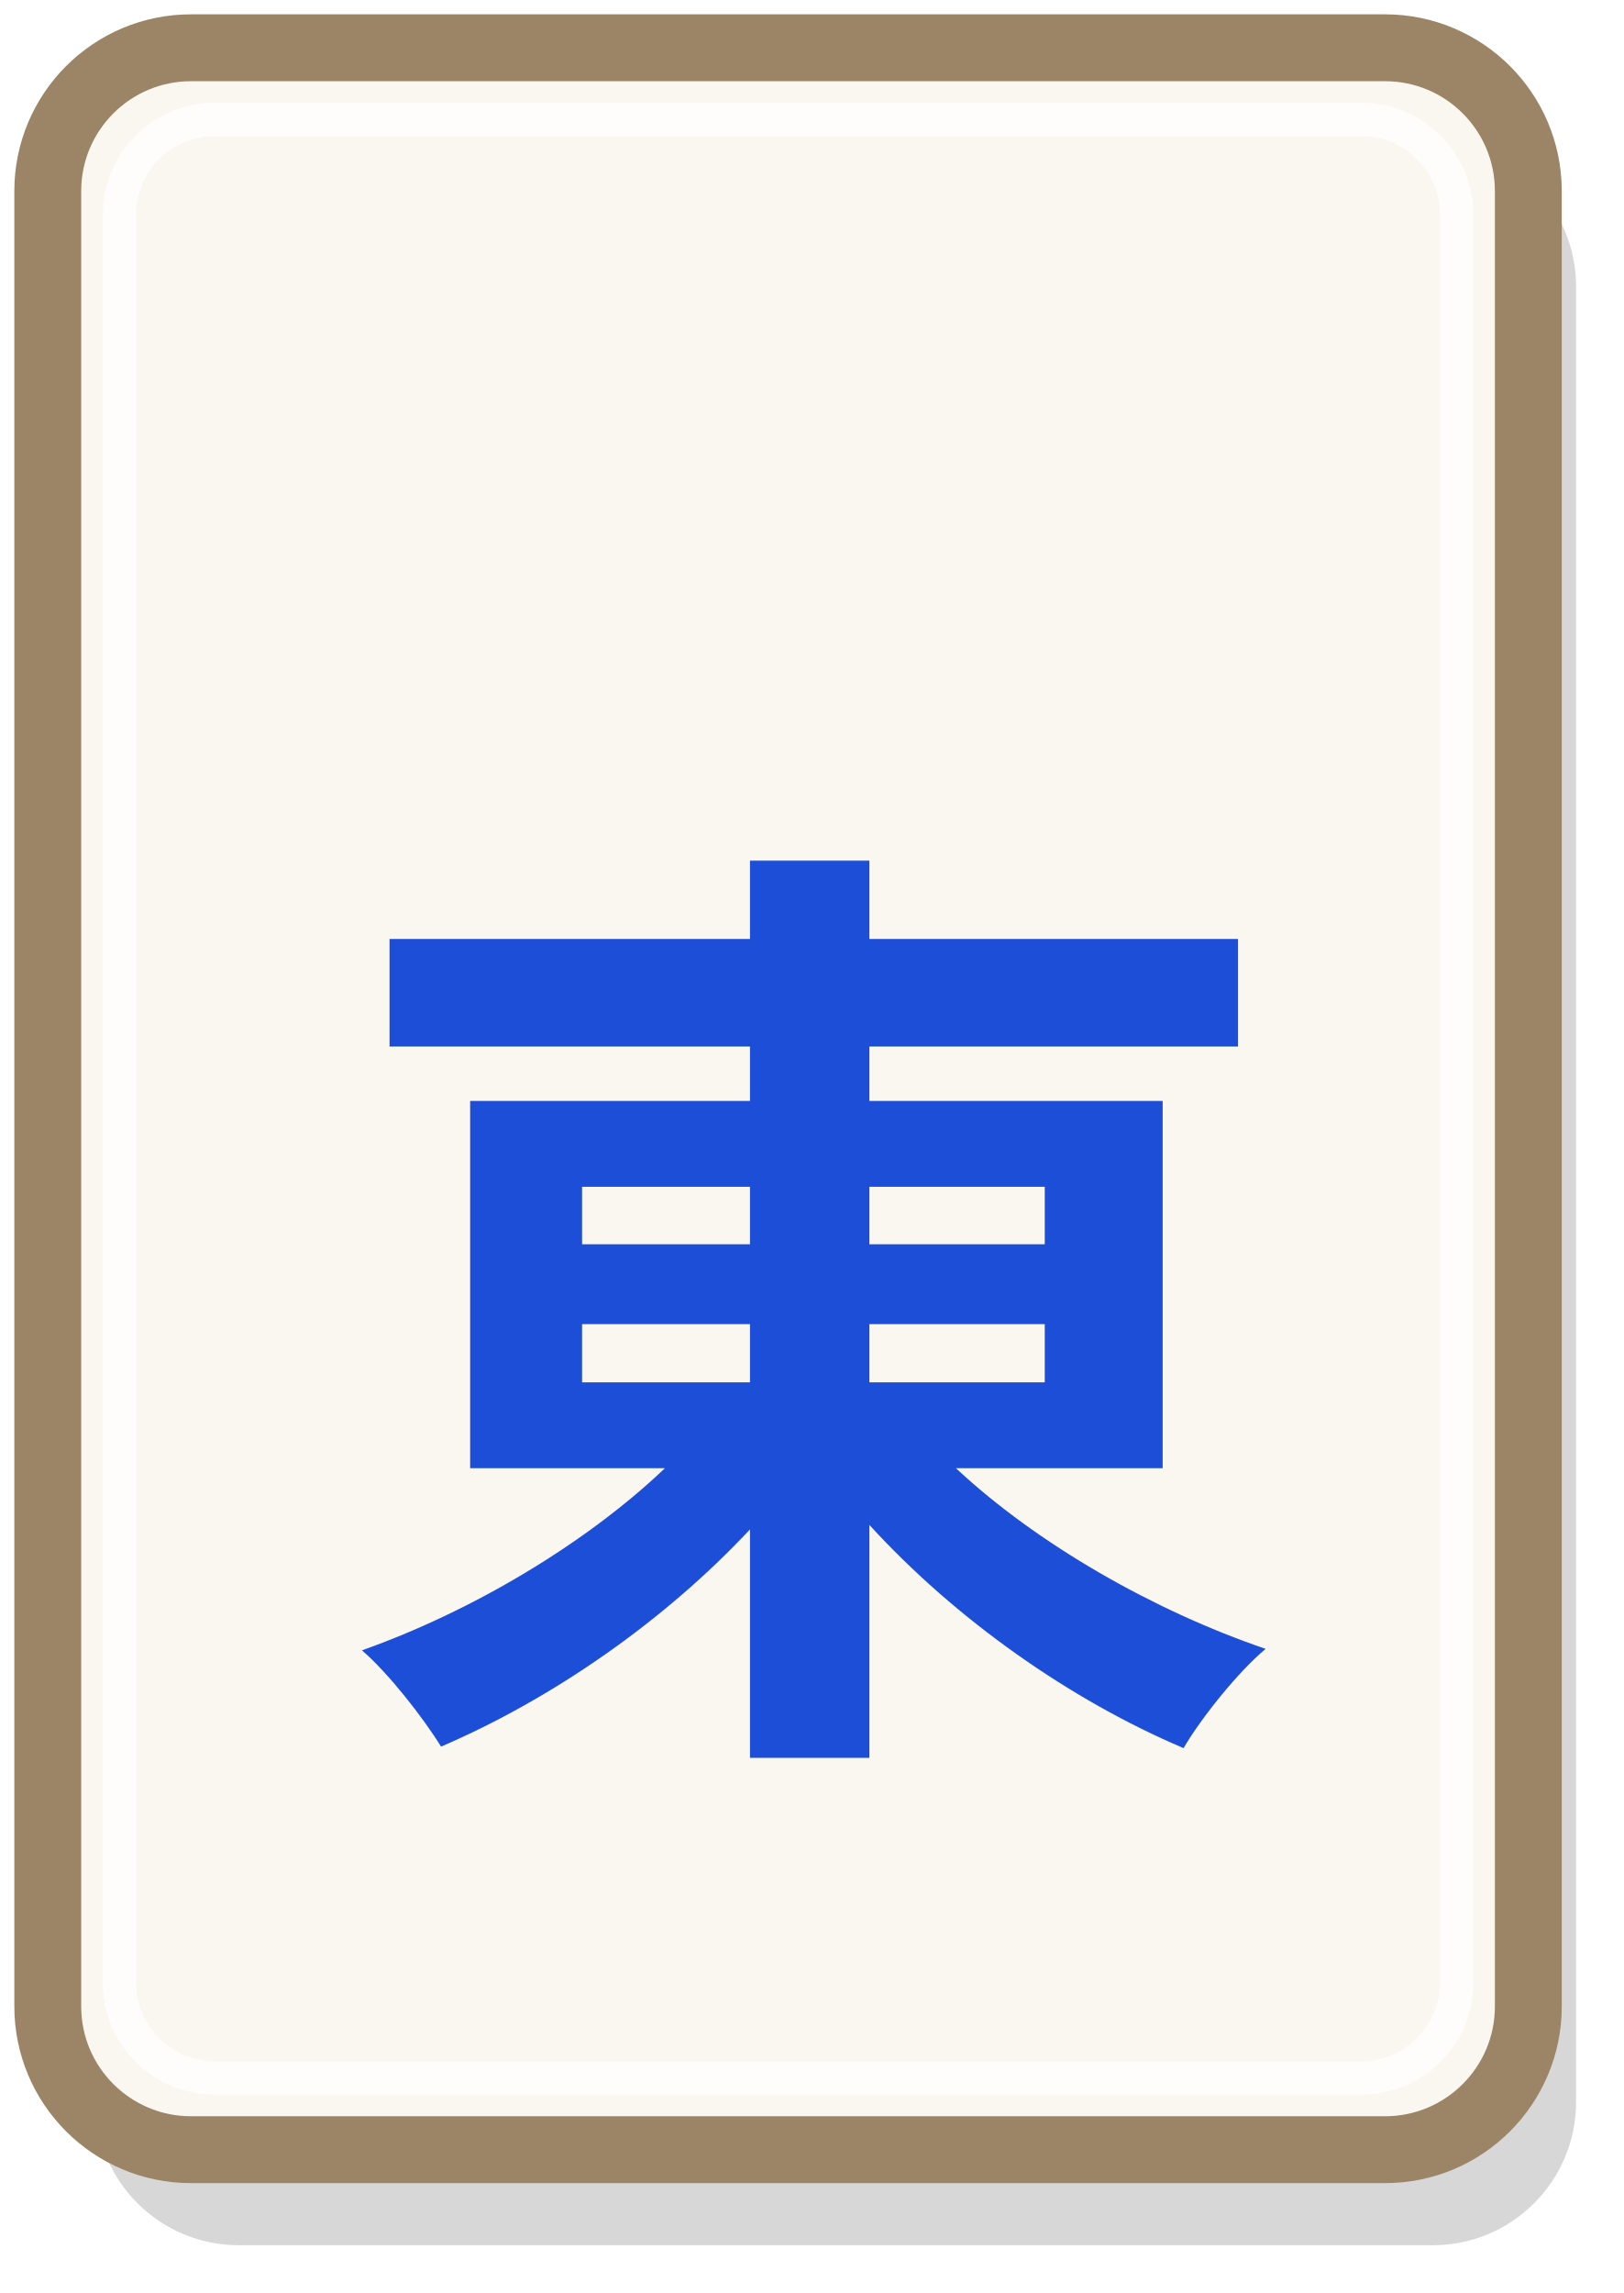
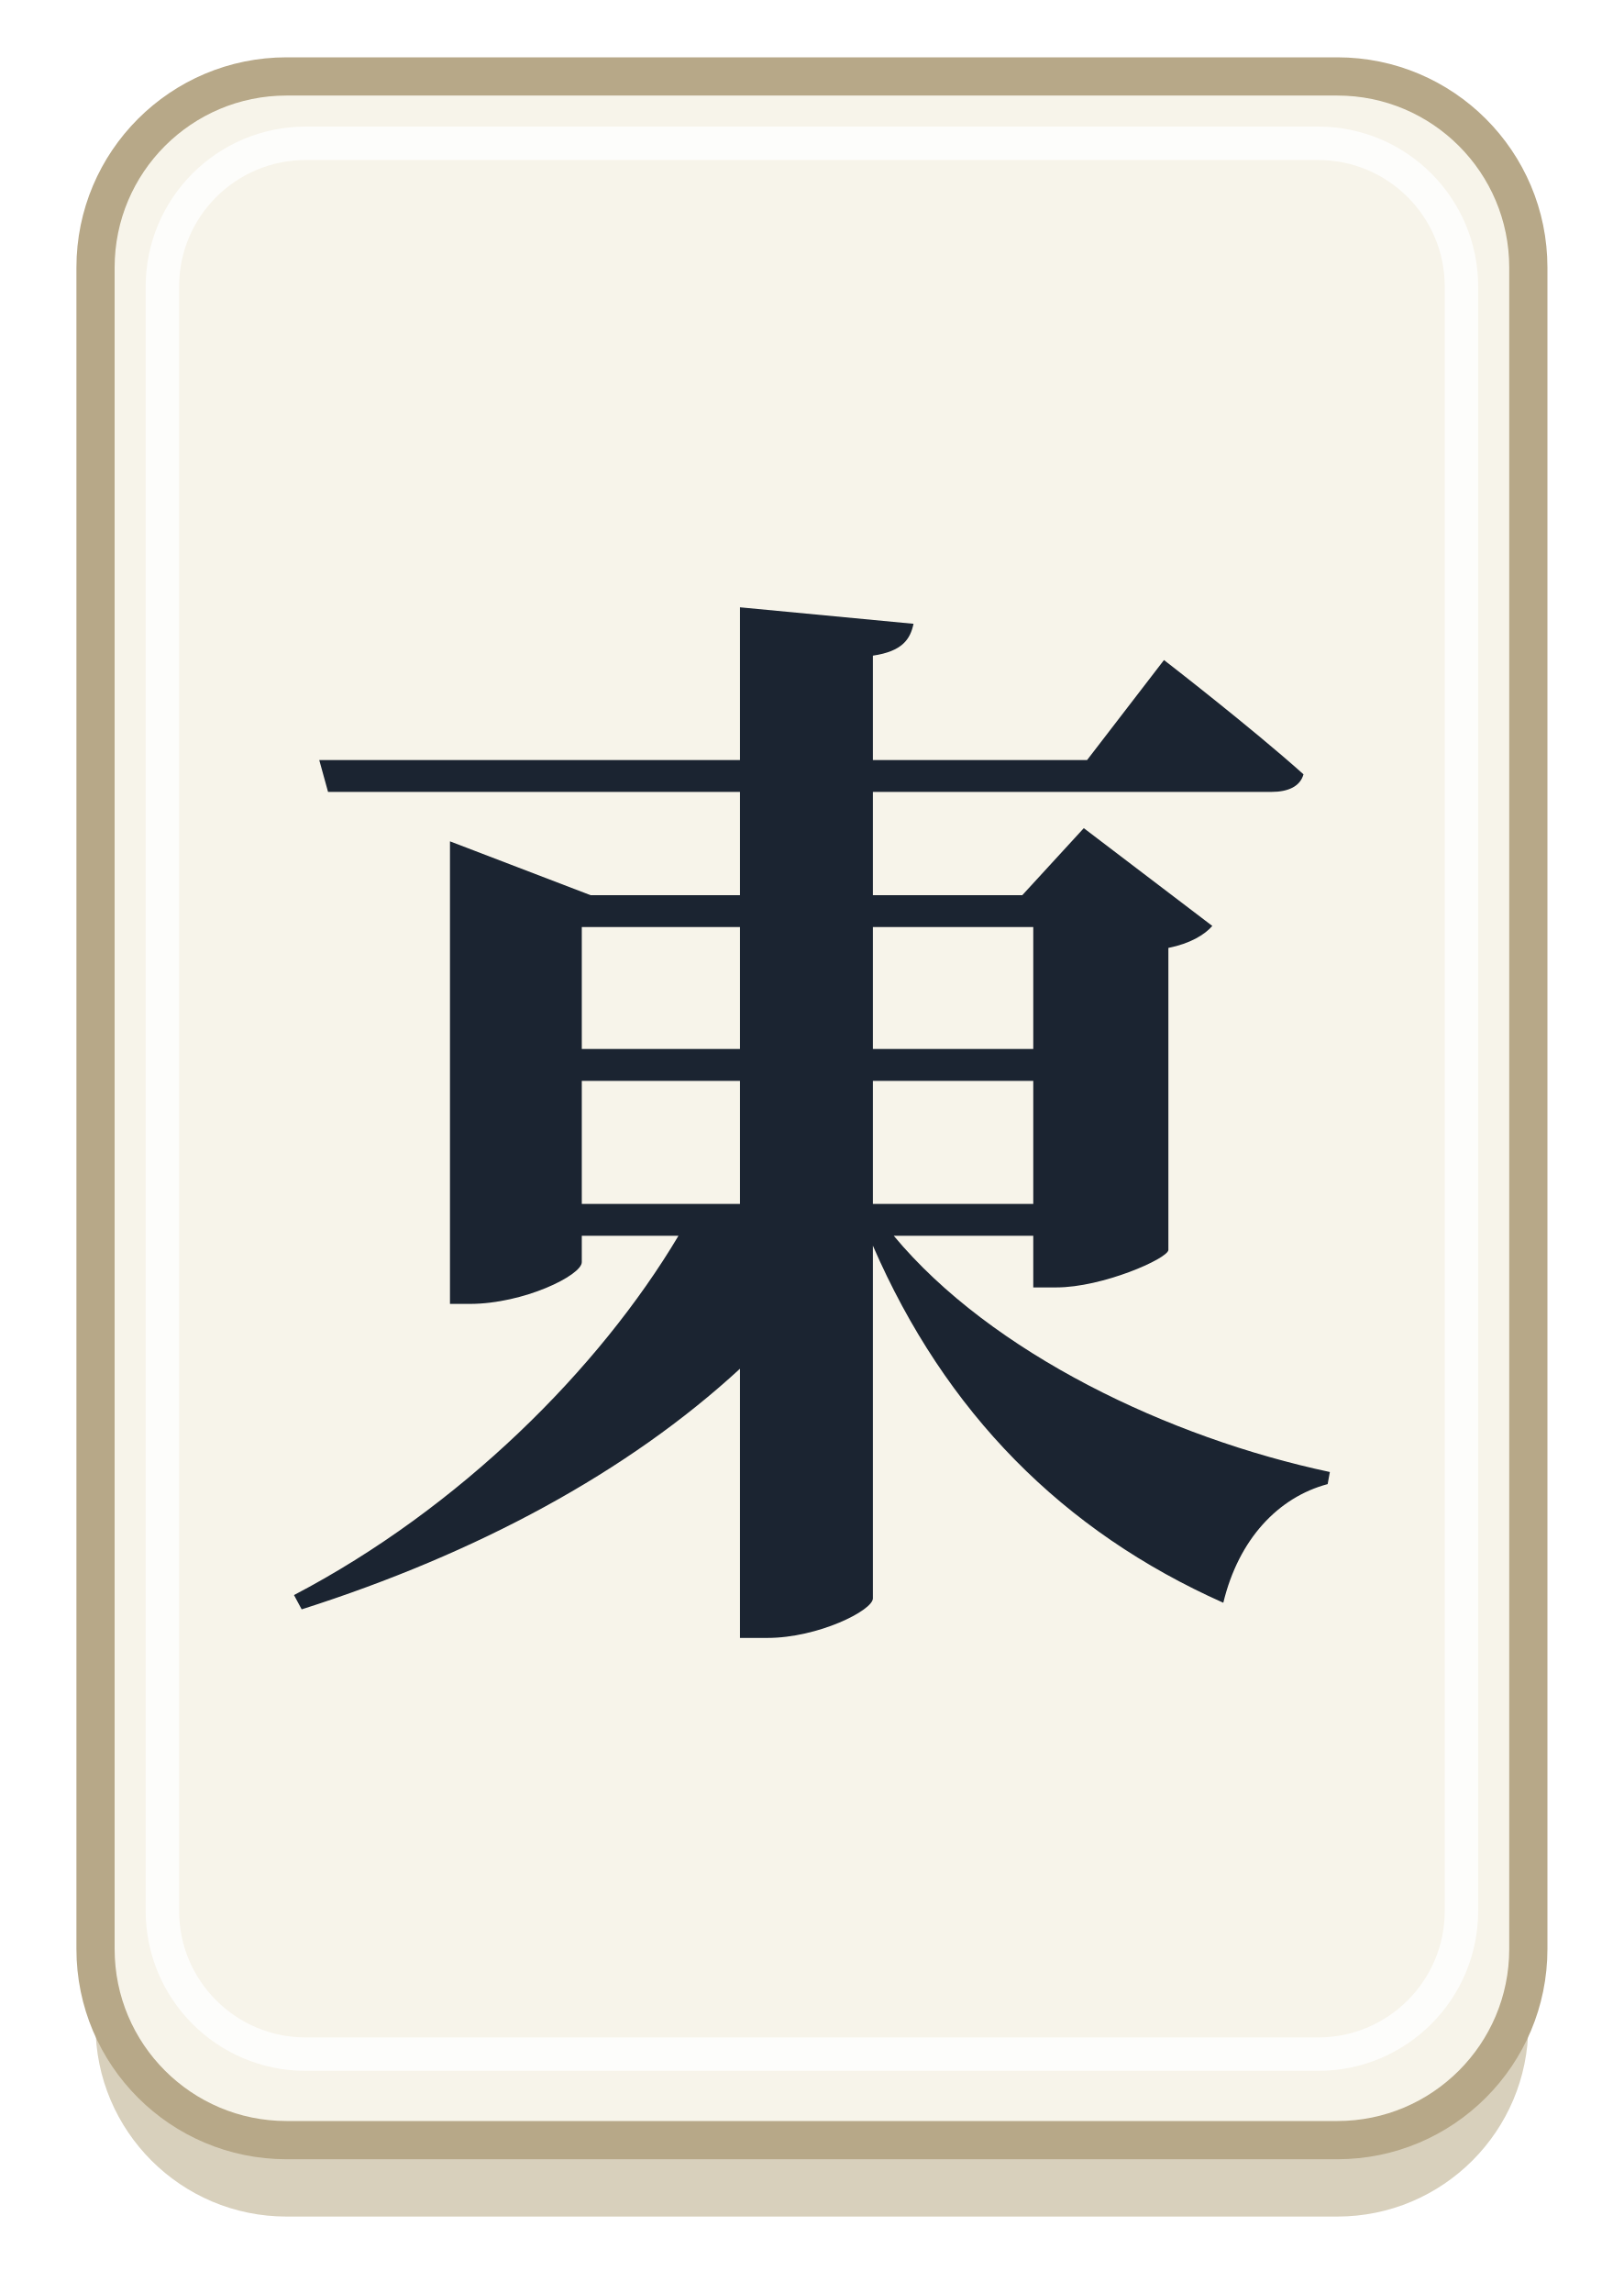
<svg xmlns="http://www.w3.org/2000/svg" viewBox="0 0 34 48">
-   <rect x="2" y="3" width="31" height="44" rx="3" fill="#00000028" />
-   <rect x="1" y="1" width="31" height="44" rx="3" fill="#faf7f0" stroke="#9b8566" stroke-width="1.4" />
-   <rect x="2.5" y="2.5" width="28" height="41" rx="2" fill="none" stroke="rgba(255,255,255,0.7)" stroke-width="0.7" />
-   <text x="17" y="28" text-anchor="middle" dominant-baseline="middle" font-family="'Noto Serif SC','Source Han Serif CK','HiraMinProN-W6','MS Mincho',serif" font-size="20" font-weight="900" fill="#1d4ed8">東</text>
+   <rect x="2.4" y="3" width="29.6" height="43" rx="4" fill="#0000001f" />
+   <rect x="2" y="2.4" width="30" height="44" rx="4" fill="#d8d0bc" />
+   <rect x="2" y="1.6" width="30" height="43.2" rx="4" fill="#f7f4ea" stroke="#b7a888" stroke-width="0.8" />
+   <rect x="3.4" y="3" width="27.2" height="40" rx="3" fill="none" stroke="#ffffffcc" stroke-width="0.7" />
+   <path d="M436 306H292V418H436ZM557 306V418H703V306ZM172 587V215H190C239 215 292 241 292 253V277H380C308 156 181 29 30 -50L37 -63C197 -12 334 62 436 156V-89H461C507 -89 557 -64 557 -53V268C623 116 730 8 876 -57C890 1 926 39 971 51L973 62C827 93 665 170 576 277H703V230H724C766 230 825 256 826 264V539C846 543 859 551 866 559L749 648L693 587H557V681H920C935 681 946 686 949 697C901 740 822 801 822 801L752 710H557V805C584 809 591 820 594 834L436 849V710H53L61 681H436V587H300L172 636ZM436 447H292V558H436ZM557 447V558H703V447Z" transform="translate(17 23.5) scale(0.023 -0.023) translate(-501.5 -380)" fill="#1b2431" />
</svg>
